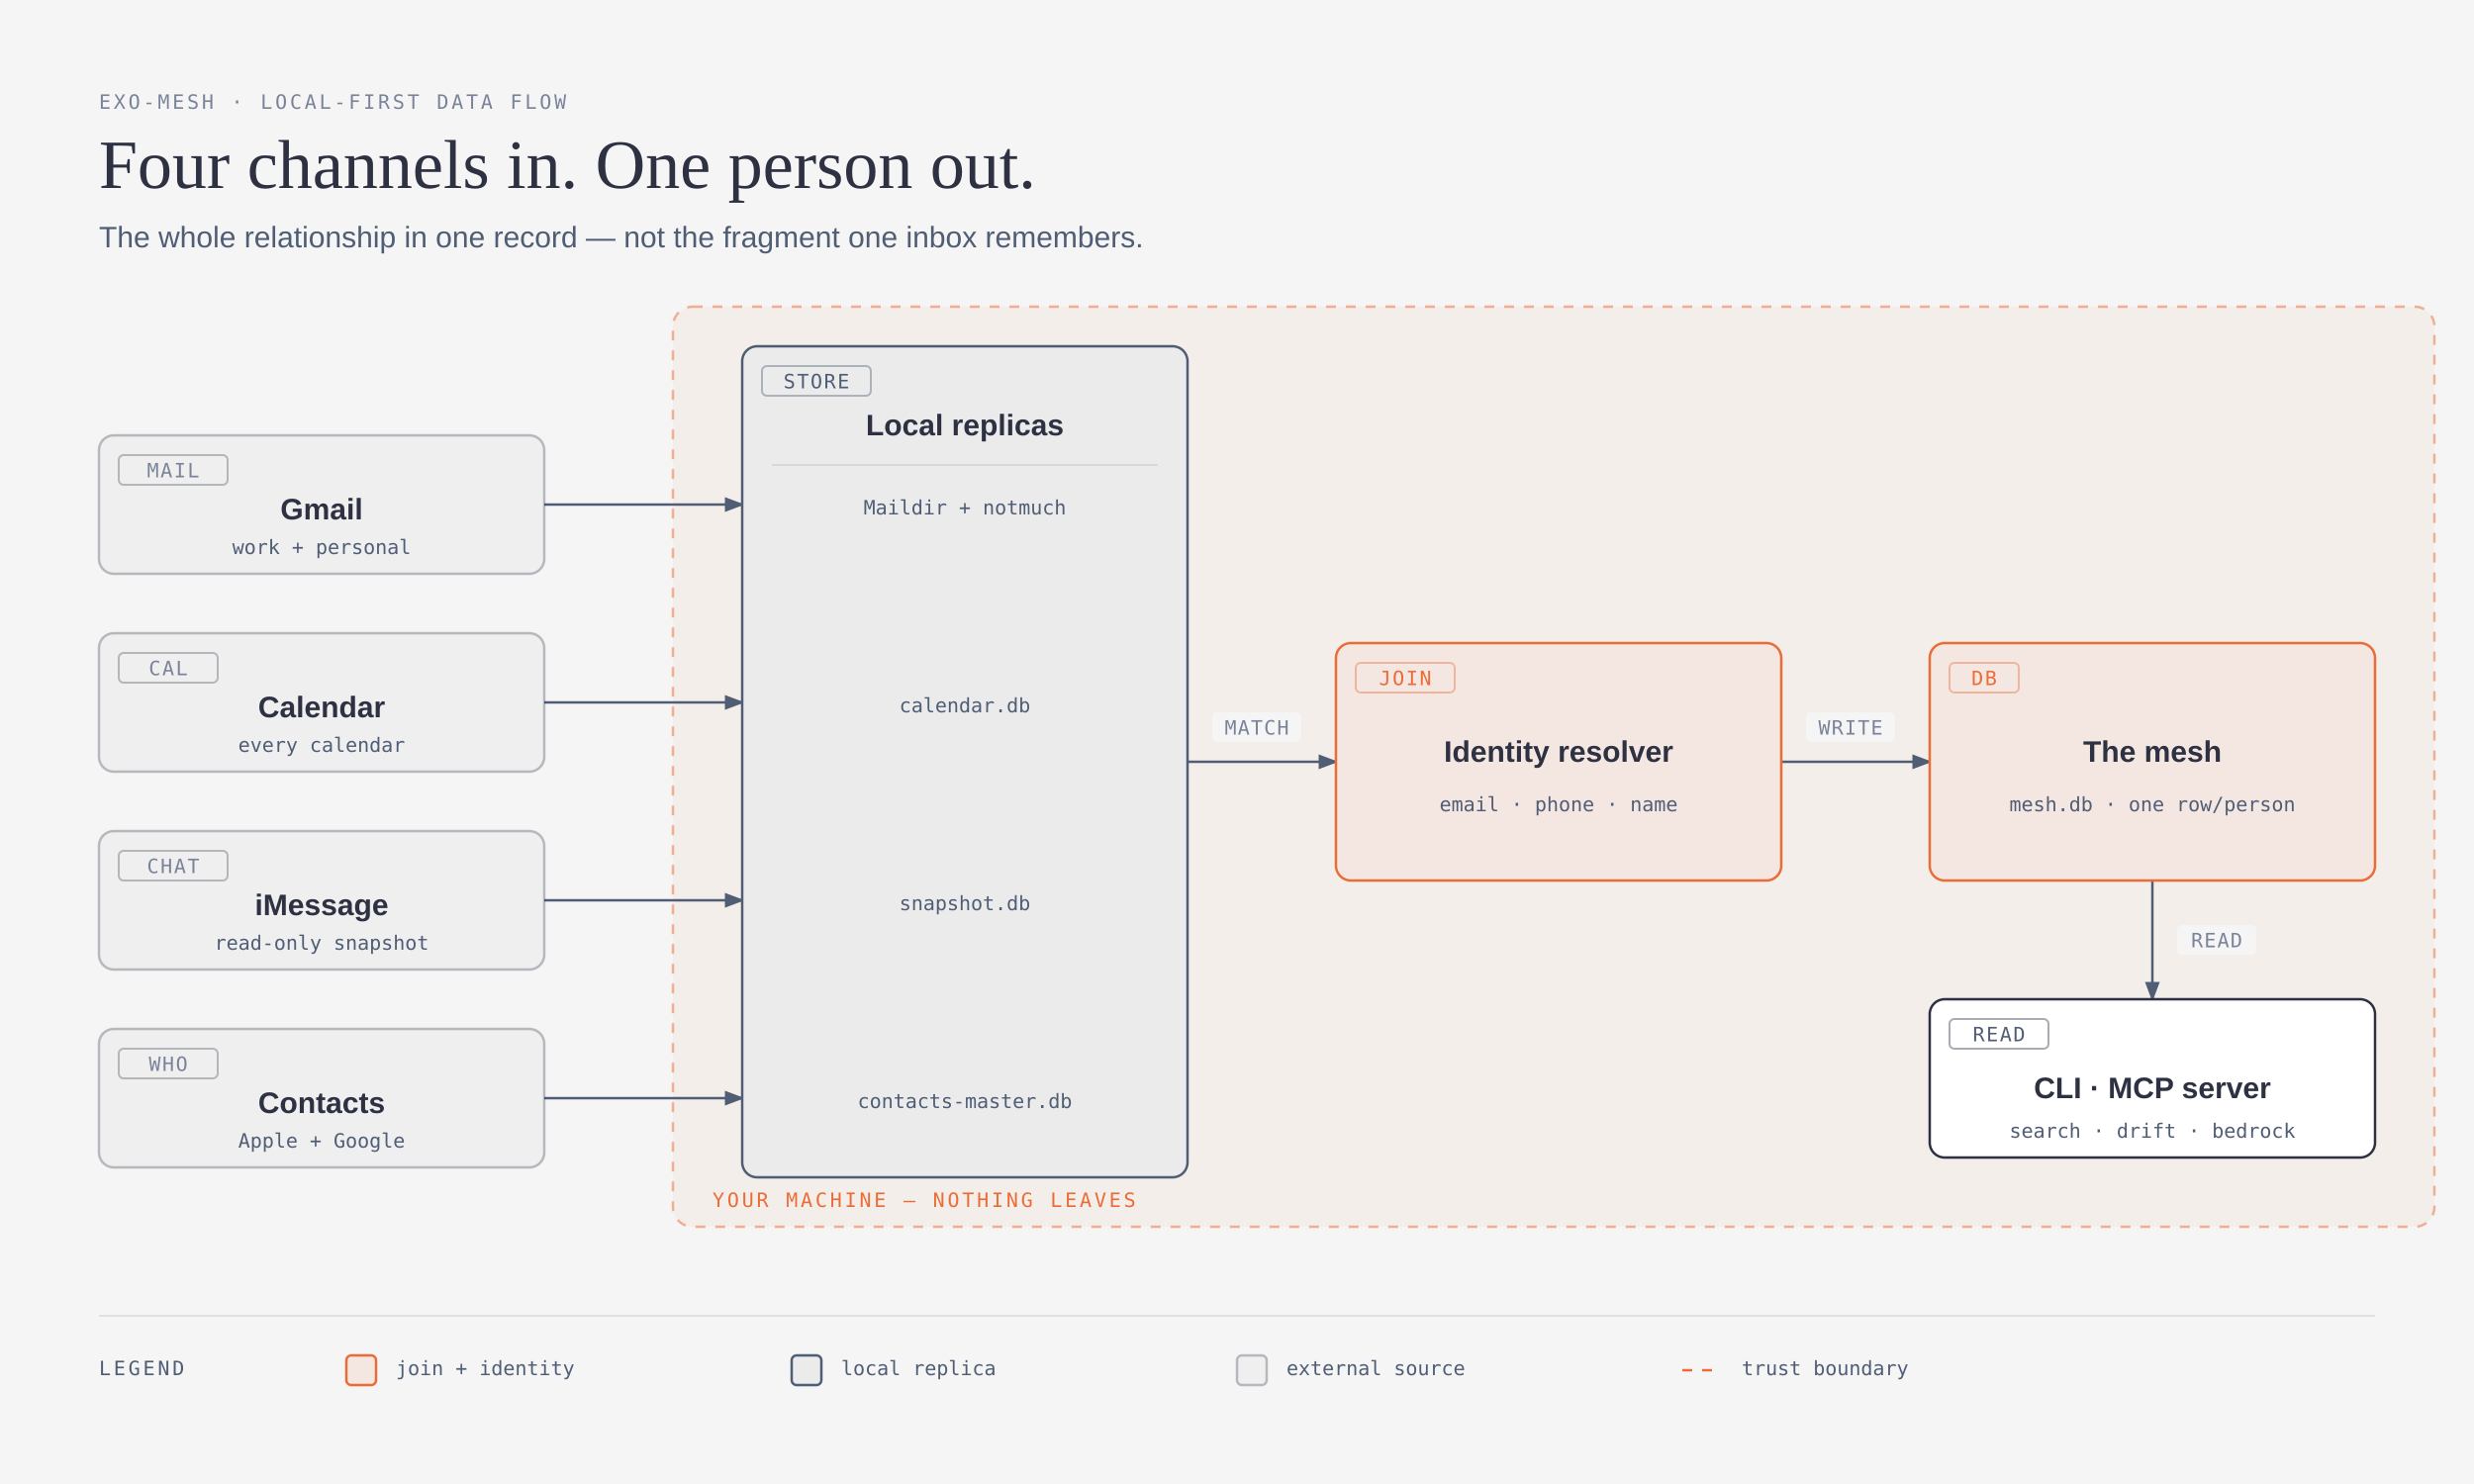
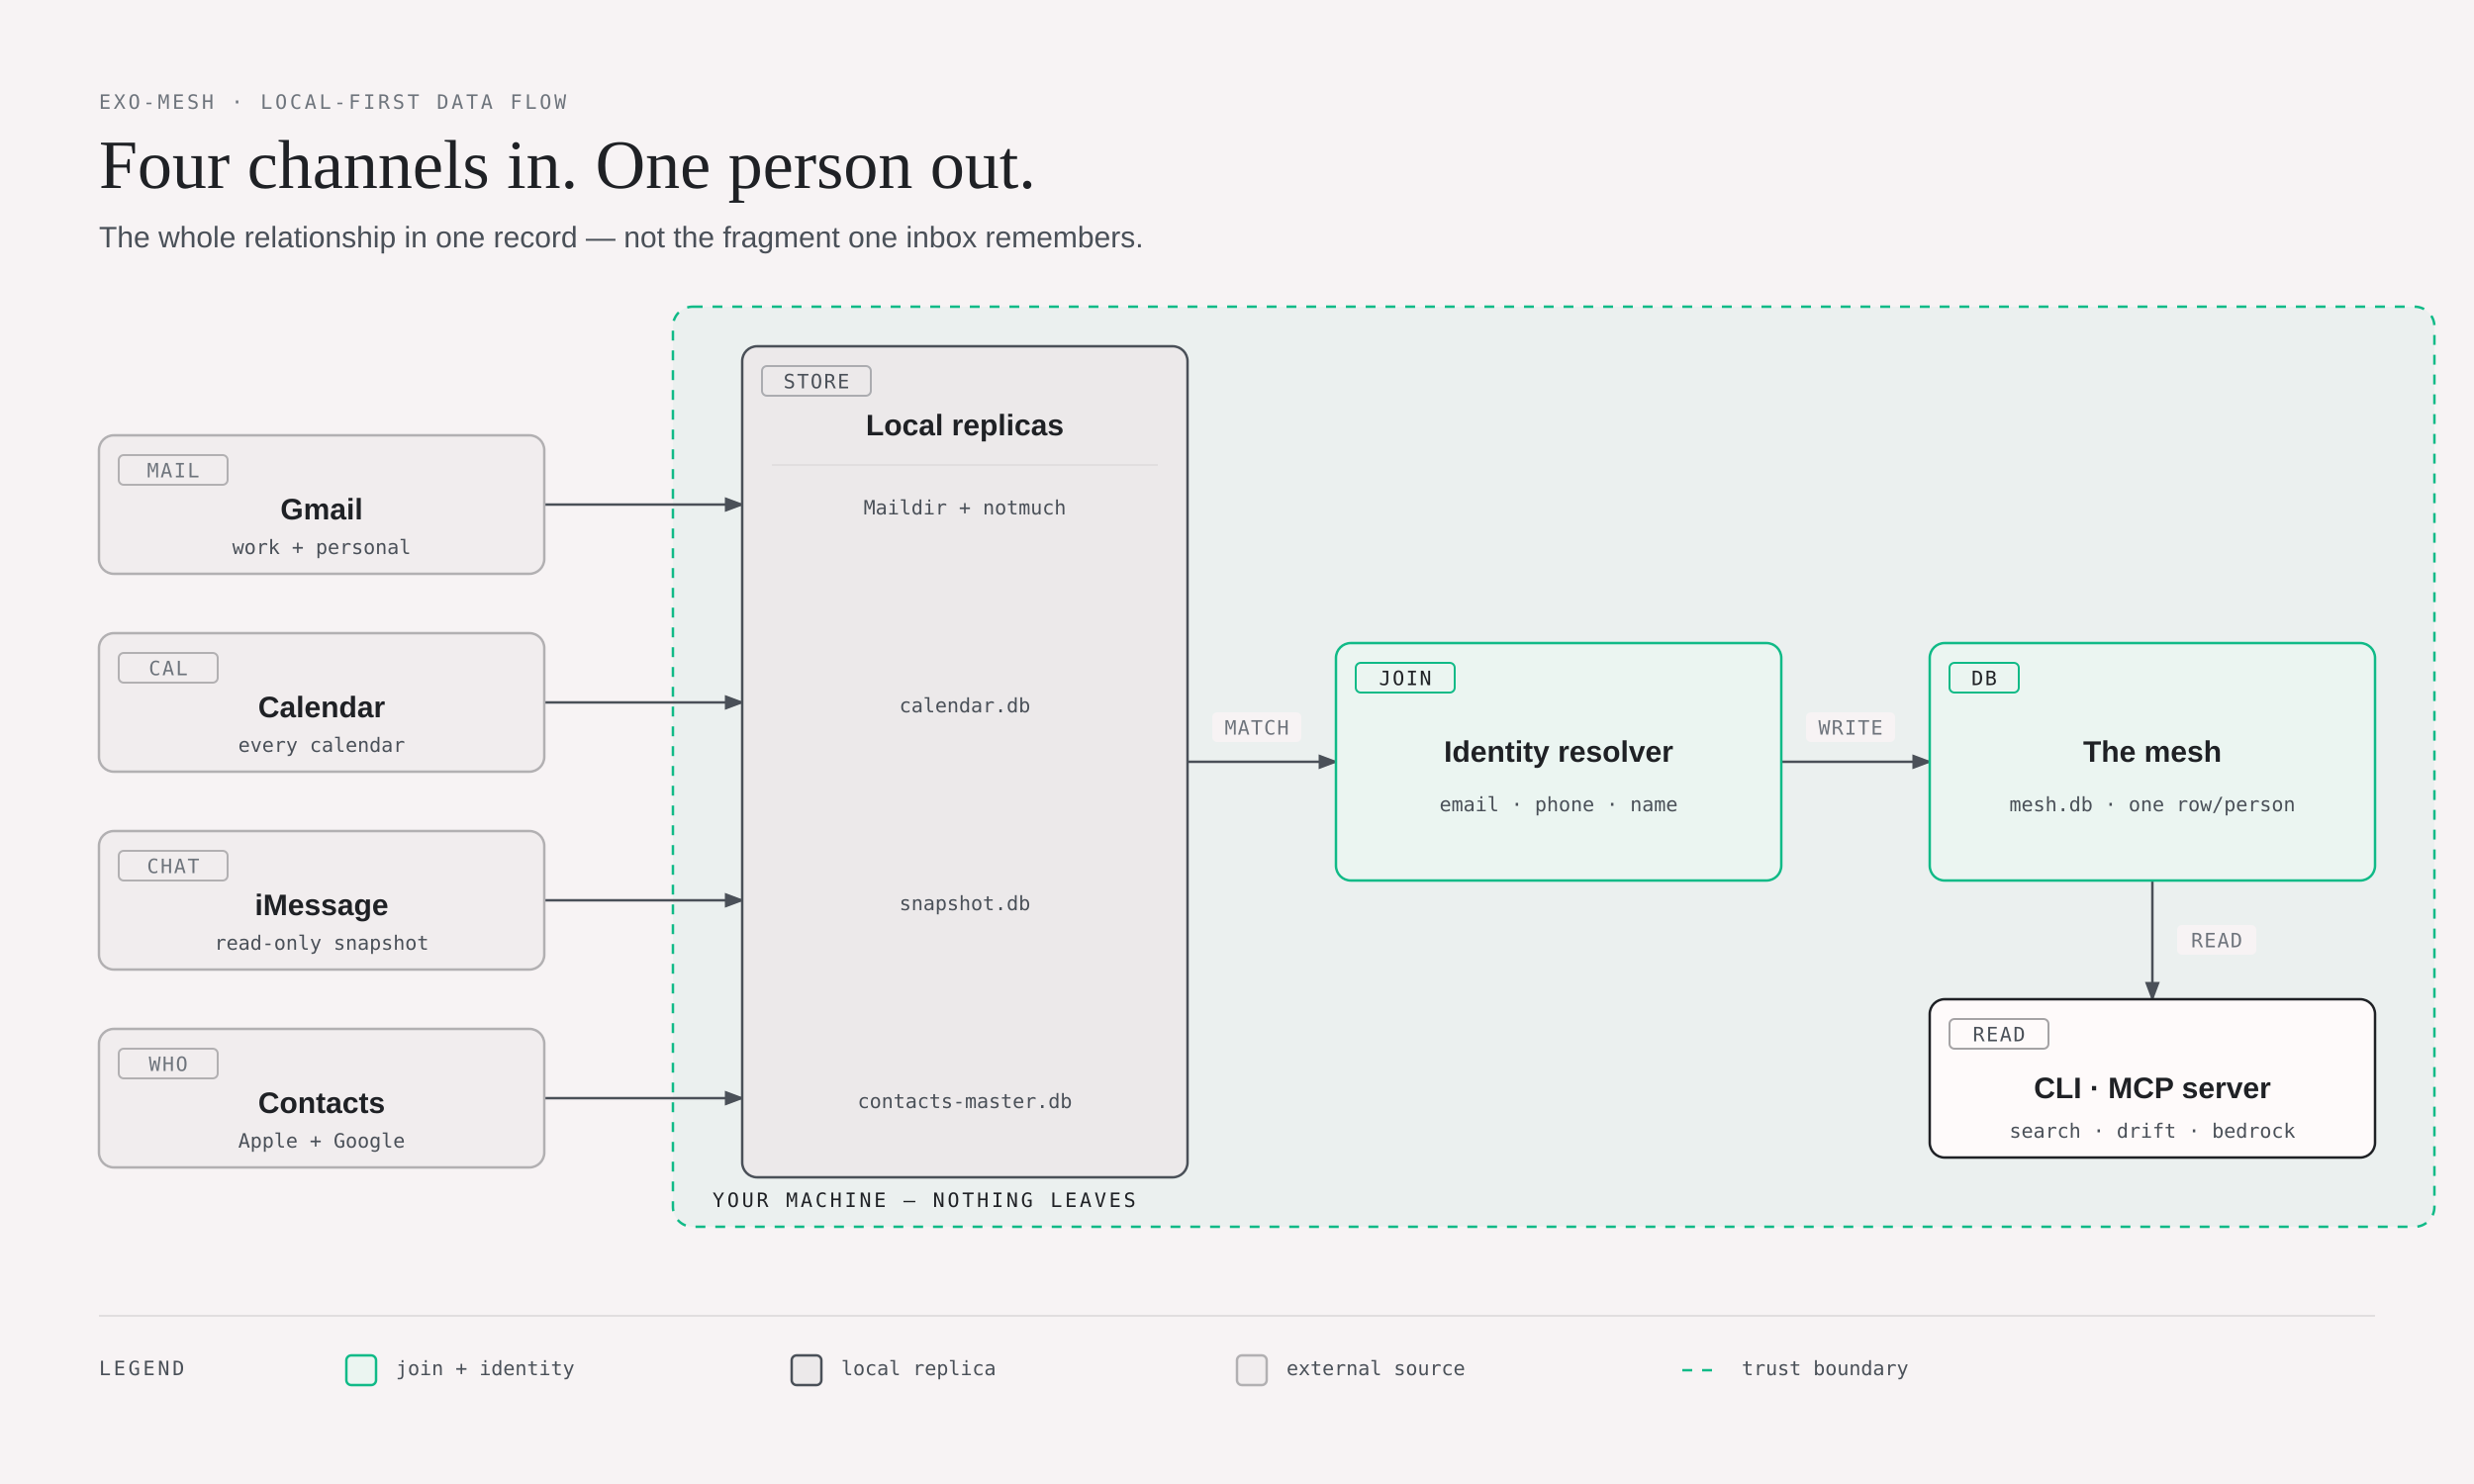
<svg xmlns="http://www.w3.org/2000/svg" viewBox="0 0 1000 600" width="1000" height="600" role="img" aria-labelledby="exo-mesh-title exo-mesh-desc">
  <defs>
    <marker id="arrow" markerWidth="8" markerHeight="6" refX="7" refY="3" orient="auto">
-       <polygon points="0 0, 8 3, 0 6" fill="#4f5d75" />
+       <polygon points="0 0, 8 3, 0 6" fill="#4a5058" />
    </marker>
    <marker id="arrow-accent" markerWidth="8" markerHeight="6" refX="7" refY="3" orient="auto">
-       <polygon points="0 0, 8 3, 0 6" fill="#eb6c36" />
+       <polygon points="0 0, 8 3, 0 6" fill="#10ba87" />
    </marker>
    <marker id="arrow-link" markerWidth="8" markerHeight="6" refX="7" refY="3" orient="auto">
-       <polygon points="0 0, 8 3, 0 6" fill="#2e5aa8" />
+       <polygon points="0 0, 8 3, 0 6" fill="#00b0ff" />
    </marker>
  </defs>
-   <rect width="100%" height="100%" fill="#f5f5f5" />
-   <text x="40" y="44" fill="#7a8399" font-size="8" font-family="'Geist Mono', ui-monospace, 'SF Mono', Menlo, monospace" letter-spacing="0.14em">EXO-MESH · LOCAL-FIRST DATA FLOW</text>
-   <text x="40" y="76" fill="#2d3142" font-size="28" font-family="'Instrument Serif', Georgia, 'Times New Roman', serif">Four channels in. One person out.</text>
-   <text x="40" y="100" fill="#4f5d75" font-size="12" font-family="'Geist', -apple-system, 'Helvetica Neue', Arial, sans-serif">The whole relationship in one record — not the fragment one inbox remembers.</text>
-   <rect x="272" y="124" width="712" height="372" rx="8" fill="rgba(235,108,54,0.05)" stroke="rgba(235,108,54,0.50)" stroke-width="1" stroke-dasharray="4,4" />
-   <text x="288" y="488" fill="#eb6c36" font-size="8" font-family="'Geist Mono', ui-monospace, 'SF Mono', Menlo, monospace" letter-spacing="0.14em">YOUR MACHINE — NOTHING LEAVES</text>
-   <line x1="220" y1="204" x2="300" y2="204" stroke="#4f5d75" stroke-width="1" marker-end="url(#arrow)" />
-   <line x1="220" y1="284" x2="300" y2="284" stroke="#4f5d75" stroke-width="1" marker-end="url(#arrow)" />
-   <line x1="220" y1="364" x2="300" y2="364" stroke="#4f5d75" stroke-width="1" marker-end="url(#arrow)" />
-   <line x1="220" y1="444" x2="300" y2="444" stroke="#4f5d75" stroke-width="1" marker-end="url(#arrow)" />
-   <line x1="480" y1="308" x2="540" y2="308" stroke="#4f5d75" stroke-width="1" marker-end="url(#arrow)" />
-   <rect x="490" y="288" width="36" height="12" rx="2" fill="#f5f5f5" />
-   <text x="508" y="297" fill="#7a8399" font-size="8" font-family="'Geist Mono', ui-monospace, 'SF Mono', Menlo, monospace" text-anchor="middle" letter-spacing="0.06em">MATCH</text>
-   <line x1="720" y1="308" x2="780" y2="308" stroke="#4f5d75" stroke-width="1" marker-end="url(#arrow)" />
-   <rect x="730" y="288" width="36" height="12" rx="2" fill="#f5f5f5" />
-   <text x="748" y="297" fill="#7a8399" font-size="8" font-family="'Geist Mono', ui-monospace, 'SF Mono', Menlo, monospace" text-anchor="middle" letter-spacing="0.06em">WRITE</text>
-   <line x1="870" y1="356" x2="870" y2="404" stroke="#4f5d75" stroke-width="1" marker-end="url(#arrow)" />
-   <rect x="880" y="374" width="32" height="12" rx="2" fill="#f5f5f5" />
-   <text x="896" y="383" fill="#7a8399" font-size="8" font-family="'Geist Mono', ui-monospace, 'SF Mono', Menlo, monospace" text-anchor="middle" letter-spacing="0.06em">READ</text>
-   <rect x="40" y="176" width="180" height="56" rx="6" fill="#f5f5f5" />
-   <rect x="40" y="176" width="180" height="56" rx="6" fill="rgba(45,49,66,0.03)" stroke="rgba(45,49,66,0.30)" stroke-width="1" />
-   <rect x="48" y="184" width="44" height="12" rx="2" fill="transparent" stroke="rgba(45,49,66,0.30)" stroke-width="0.8" />
-   <text x="70" y="193" fill="#7a8399" font-size="8" font-family="'Geist Mono', ui-monospace, 'SF Mono', Menlo, monospace" text-anchor="middle" letter-spacing="0.08em">MAIL</text>
-   <text x="130" y="210" fill="#2d3142" font-size="12" font-weight="600" font-family="'Geist', -apple-system, 'Helvetica Neue', Arial, sans-serif" text-anchor="middle">Gmail</text>
-   <text x="130" y="224" fill="#4f5d75" font-size="8" font-family="'Geist Mono', ui-monospace, 'SF Mono', Menlo, monospace" text-anchor="middle">work + personal</text>
-   <rect x="40" y="256" width="180" height="56" rx="6" fill="#f5f5f5" />
-   <rect x="40" y="256" width="180" height="56" rx="6" fill="rgba(45,49,66,0.03)" stroke="rgba(45,49,66,0.30)" stroke-width="1" />
-   <rect x="48" y="264" width="40" height="12" rx="2" fill="transparent" stroke="rgba(45,49,66,0.30)" stroke-width="0.8" />
-   <text x="68" y="273" fill="#7a8399" font-size="8" font-family="'Geist Mono', ui-monospace, 'SF Mono', Menlo, monospace" text-anchor="middle" letter-spacing="0.08em">CAL</text>
-   <text x="130" y="290" fill="#2d3142" font-size="12" font-weight="600" font-family="'Geist', -apple-system, 'Helvetica Neue', Arial, sans-serif" text-anchor="middle">Calendar</text>
-   <text x="130" y="304" fill="#4f5d75" font-size="8" font-family="'Geist Mono', ui-monospace, 'SF Mono', Menlo, monospace" text-anchor="middle">every calendar</text>
-   <rect x="40" y="336" width="180" height="56" rx="6" fill="#f5f5f5" />
-   <rect x="40" y="336" width="180" height="56" rx="6" fill="rgba(45,49,66,0.03)" stroke="rgba(45,49,66,0.30)" stroke-width="1" />
-   <rect x="48" y="344" width="44" height="12" rx="2" fill="transparent" stroke="rgba(45,49,66,0.30)" stroke-width="0.8" />
-   <text x="70" y="353" fill="#7a8399" font-size="8" font-family="'Geist Mono', ui-monospace, 'SF Mono', Menlo, monospace" text-anchor="middle" letter-spacing="0.08em">CHAT</text>
-   <text x="130" y="370" fill="#2d3142" font-size="12" font-weight="600" font-family="'Geist', -apple-system, 'Helvetica Neue', Arial, sans-serif" text-anchor="middle">iMessage</text>
-   <text x="130" y="384" fill="#4f5d75" font-size="8" font-family="'Geist Mono', ui-monospace, 'SF Mono', Menlo, monospace" text-anchor="middle">read-only snapshot</text>
-   <rect x="40" y="416" width="180" height="56" rx="6" fill="#f5f5f5" />
-   <rect x="40" y="416" width="180" height="56" rx="6" fill="rgba(45,49,66,0.03)" stroke="rgba(45,49,66,0.30)" stroke-width="1" />
-   <rect x="48" y="424" width="40" height="12" rx="2" fill="transparent" stroke="rgba(45,49,66,0.30)" stroke-width="0.8" />
-   <text x="68" y="433" fill="#7a8399" font-size="8" font-family="'Geist Mono', ui-monospace, 'SF Mono', Menlo, monospace" text-anchor="middle" letter-spacing="0.08em">WHO</text>
-   <text x="130" y="450" fill="#2d3142" font-size="12" font-weight="600" font-family="'Geist', -apple-system, 'Helvetica Neue', Arial, sans-serif" text-anchor="middle">Contacts</text>
-   <text x="130" y="464" fill="#4f5d75" font-size="8" font-family="'Geist Mono', ui-monospace, 'SF Mono', Menlo, monospace" text-anchor="middle">Apple + Google</text>
-   <rect x="300" y="140" width="180" height="336" rx="6" fill="#f5f5f5" />
-   <rect x="300" y="140" width="180" height="336" rx="6" fill="rgba(45,49,66,0.05)" stroke="#4f5d75" stroke-width="1" />
-   <rect x="308" y="148" width="44" height="12" rx="2" fill="transparent" stroke="rgba(79,93,117,0.40)" stroke-width="0.8" />
-   <text x="330" y="157" fill="#4f5d75" font-size="8" font-family="'Geist Mono', ui-monospace, 'SF Mono', Menlo, monospace" text-anchor="middle" letter-spacing="0.08em">STORE</text>
-   <text x="390" y="176" fill="#2d3142" font-size="12" font-weight="600" font-family="'Geist', -apple-system, 'Helvetica Neue', Arial, sans-serif" text-anchor="middle">Local replicas</text>
-   <line x1="312" y1="188" x2="468" y2="188" stroke="rgba(45,49,66,0.10)" stroke-width="0.8" />
-   <text x="390" y="208" fill="#4f5d75" font-size="8" font-family="'Geist Mono', ui-monospace, 'SF Mono', Menlo, monospace" text-anchor="middle">Maildir + notmuch</text>
-   <text x="390" y="288" fill="#4f5d75" font-size="8" font-family="'Geist Mono', ui-monospace, 'SF Mono', Menlo, monospace" text-anchor="middle">calendar.db</text>
-   <text x="390" y="368" fill="#4f5d75" font-size="8" font-family="'Geist Mono', ui-monospace, 'SF Mono', Menlo, monospace" text-anchor="middle">snapshot.db</text>
-   <text x="390" y="448" fill="#4f5d75" font-size="8" font-family="'Geist Mono', ui-monospace, 'SF Mono', Menlo, monospace" text-anchor="middle">contacts-master.db</text>
-   <rect x="540" y="260" width="180" height="96" rx="6" fill="#f5f5f5" />
-   <rect x="540" y="260" width="180" height="96" rx="6" fill="rgba(235,108,54,0.10)" stroke="#eb6c36" stroke-width="1" />
-   <rect x="548" y="268" width="40" height="12" rx="2" fill="transparent" stroke="rgba(235,108,54,0.40)" stroke-width="0.8" />
-   <text x="568" y="277" fill="#eb6c36" font-size="8" font-family="'Geist Mono', ui-monospace, 'SF Mono', Menlo, monospace" text-anchor="middle" letter-spacing="0.08em">JOIN</text>
-   <text x="630" y="308" fill="#2d3142" font-size="12" font-weight="600" font-family="'Geist', -apple-system, 'Helvetica Neue', Arial, sans-serif" text-anchor="middle">Identity resolver</text>
-   <text x="630" y="328" fill="#4f5d75" font-size="8" font-family="'Geist Mono', ui-monospace, 'SF Mono', Menlo, monospace" text-anchor="middle">email · phone · name</text>
-   <rect x="780" y="260" width="180" height="96" rx="6" fill="#f5f5f5" />
-   <rect x="780" y="260" width="180" height="96" rx="6" fill="rgba(235,108,54,0.10)" stroke="#eb6c36" stroke-width="1" />
-   <rect x="788" y="268" width="28" height="12" rx="2" fill="transparent" stroke="rgba(235,108,54,0.40)" stroke-width="0.8" />
-   <text x="802" y="277" fill="#eb6c36" font-size="8" font-family="'Geist Mono', ui-monospace, 'SF Mono', Menlo, monospace" text-anchor="middle" letter-spacing="0.08em">DB</text>
-   <text x="870" y="308" fill="#2d3142" font-size="12" font-weight="600" font-family="'Geist', -apple-system, 'Helvetica Neue', Arial, sans-serif" text-anchor="middle">The mesh</text>
-   <text x="870" y="328" fill="#4f5d75" font-size="8" font-family="'Geist Mono', ui-monospace, 'SF Mono', Menlo, monospace" text-anchor="middle">mesh.db · one row/person</text>
-   <rect x="780" y="404" width="180" height="64" rx="6" fill="#f5f5f5" />
-   <rect x="780" y="404" width="180" height="64" rx="6" fill="#ffffff" stroke="#2d3142" stroke-width="1" />
-   <rect x="788" y="412" width="40" height="12" rx="2" fill="transparent" stroke="rgba(45,49,66,0.40)" stroke-width="0.8" />
-   <text x="808" y="421" fill="#4f5d75" font-size="8" font-family="'Geist Mono', ui-monospace, 'SF Mono', Menlo, monospace" text-anchor="middle" letter-spacing="0.08em">READ</text>
-   <text x="870" y="444" fill="#2d3142" font-size="12" font-weight="600" font-family="'Geist', -apple-system, 'Helvetica Neue', Arial, sans-serif" text-anchor="middle">CLI · MCP server</text>
-   <text x="870" y="460" fill="#4f5d75" font-size="8" font-family="'Geist Mono', ui-monospace, 'SF Mono', Menlo, monospace" text-anchor="middle">search · drift · bedrock</text>
-   <line x1="40" y1="532" x2="960" y2="532" stroke="rgba(45,49,66,0.10)" stroke-width="0.8" />
-   <text x="40" y="556" fill="#4f5d75" font-size="8" font-family="'Geist Mono', ui-monospace, 'SF Mono', Menlo, monospace" letter-spacing="0.14em">LEGEND</text>
-   <rect x="140" y="548" width="12" height="12" rx="2" fill="rgba(235,108,54,0.10)" stroke="#eb6c36" stroke-width="1" />
-   <text x="160" y="556" fill="#4f5d75" font-size="8" font-family="'Geist Mono', ui-monospace, 'SF Mono', Menlo, monospace">join + identity</text>
-   <rect x="320" y="548" width="12" height="12" rx="2" fill="rgba(45,49,66,0.05)" stroke="#4f5d75" stroke-width="1" />
-   <text x="340" y="556" fill="#4f5d75" font-size="8" font-family="'Geist Mono', ui-monospace, 'SF Mono', Menlo, monospace">local replica</text>
-   <rect x="500" y="548" width="12" height="12" rx="2" fill="rgba(45,49,66,0.03)" stroke="rgba(45,49,66,0.30)" stroke-width="1" />
-   <text x="520" y="556" fill="#4f5d75" font-size="8" font-family="'Geist Mono', ui-monospace, 'SF Mono', Menlo, monospace">external source</text>
-   <line x1="680" y1="554" x2="696" y2="554" stroke="#eb6c36" stroke-width="1" stroke-dasharray="4,4" />
-   <text x="704" y="556" fill="#4f5d75" font-size="8" font-family="'Geist Mono', ui-monospace, 'SF Mono', Menlo, monospace">trust boundary</text>
+   <rect width="100%" height="100%" fill="#f7f3f4" />
+   <text x="40" y="44" fill="#6e747c" font-size="8" font-family="'Geist Mono', ui-monospace, 'SF Mono', Menlo, monospace" letter-spacing="0.14em">EXO-MESH · LOCAL-FIRST DATA FLOW</text>
+   <text x="40" y="76" fill="#1f2125" font-size="28" font-family="'Instrument Serif', Georgia, 'Times New Roman', serif">Four channels in. One person out.</text>
+   <text x="40" y="100" fill="#4a5058" font-size="12" font-family="'Geist', -apple-system, 'Helvetica Neue', Arial, sans-serif">The whole relationship in one record — not the fragment one inbox remembers.</text>
+   <rect x="272" y="124" width="712" height="372" rx="8" fill="#ebf0ef" stroke="#10ba87" stroke-width="1" stroke-dasharray="4,4" />
+   <text x="288" y="488" fill="#1f2125" font-size="8" font-family="'Geist Mono', ui-monospace, 'SF Mono', Menlo, monospace" letter-spacing="0.14em">YOUR MACHINE — NOTHING LEAVES</text>
+   <line x1="220" y1="204" x2="300" y2="204" stroke="#4a5058" stroke-width="1" marker-end="url(#arrow)" />
+   <line x1="220" y1="284" x2="300" y2="284" stroke="#4a5058" stroke-width="1" marker-end="url(#arrow)" />
+   <line x1="220" y1="364" x2="300" y2="364" stroke="#4a5058" stroke-width="1" marker-end="url(#arrow)" />
+   <line x1="220" y1="444" x2="300" y2="444" stroke="#4a5058" stroke-width="1" marker-end="url(#arrow)" />
+   <line x1="480" y1="308" x2="540" y2="308" stroke="#4a5058" stroke-width="1" marker-end="url(#arrow)" />
+   <rect x="490" y="288" width="36" height="12" rx="2" fill="#f7f3f4" />
+   <text x="508" y="297" fill="#6e747c" font-size="8" font-family="'Geist Mono', ui-monospace, 'SF Mono', Menlo, monospace" text-anchor="middle" letter-spacing="0.06em">MATCH</text>
+   <line x1="720" y1="308" x2="780" y2="308" stroke="#4a5058" stroke-width="1" marker-end="url(#arrow)" />
+   <rect x="730" y="288" width="36" height="12" rx="2" fill="#f7f3f4" />
+   <text x="748" y="297" fill="#6e747c" font-size="8" font-family="'Geist Mono', ui-monospace, 'SF Mono', Menlo, monospace" text-anchor="middle" letter-spacing="0.06em">WRITE</text>
+   <line x1="870" y1="356" x2="870" y2="404" stroke="#4a5058" stroke-width="1" marker-end="url(#arrow)" />
+   <rect x="880" y="374" width="32" height="12" rx="2" fill="#f7f3f4" />
+   <text x="896" y="383" fill="#6e747c" font-size="8" font-family="'Geist Mono', ui-monospace, 'SF Mono', Menlo, monospace" text-anchor="middle" letter-spacing="0.06em">READ</text>
+   <rect x="40" y="176" width="180" height="56" rx="6" fill="#f7f3f4" />
+   <rect x="40" y="176" width="180" height="56" rx="6" fill="#f1edee" stroke="#b2b0b2" stroke-width="1" />
+   <rect x="48" y="184" width="44" height="12" rx="2" fill="transparent" stroke="#b2b0b2" stroke-width="0.8" />
+   <text x="70" y="193" fill="#6e747c" font-size="8" font-family="'Geist Mono', ui-monospace, 'SF Mono', Menlo, monospace" text-anchor="middle" letter-spacing="0.08em">MAIL</text>
+   <text x="130" y="210" fill="#1f2125" font-size="12" font-weight="600" font-family="'Geist', -apple-system, 'Helvetica Neue', Arial, sans-serif" text-anchor="middle">Gmail</text>
+   <text x="130" y="224" fill="#4a5058" font-size="8" font-family="'Geist Mono', ui-monospace, 'SF Mono', Menlo, monospace" text-anchor="middle">work + personal</text>
+   <rect x="40" y="256" width="180" height="56" rx="6" fill="#f7f3f4" />
+   <rect x="40" y="256" width="180" height="56" rx="6" fill="#f1edee" stroke="#b2b0b2" stroke-width="1" />
+   <rect x="48" y="264" width="40" height="12" rx="2" fill="transparent" stroke="#b2b0b2" stroke-width="0.8" />
+   <text x="68" y="273" fill="#6e747c" font-size="8" font-family="'Geist Mono', ui-monospace, 'SF Mono', Menlo, monospace" text-anchor="middle" letter-spacing="0.08em">CAL</text>
+   <text x="130" y="290" fill="#1f2125" font-size="12" font-weight="600" font-family="'Geist', -apple-system, 'Helvetica Neue', Arial, sans-serif" text-anchor="middle">Calendar</text>
+   <text x="130" y="304" fill="#4a5058" font-size="8" font-family="'Geist Mono', ui-monospace, 'SF Mono', Menlo, monospace" text-anchor="middle">every calendar</text>
+   <rect x="40" y="336" width="180" height="56" rx="6" fill="#f7f3f4" />
+   <rect x="40" y="336" width="180" height="56" rx="6" fill="#f1edee" stroke="#b2b0b2" stroke-width="1" />
+   <rect x="48" y="344" width="44" height="12" rx="2" fill="transparent" stroke="#b2b0b2" stroke-width="0.8" />
+   <text x="70" y="353" fill="#6e747c" font-size="8" font-family="'Geist Mono', ui-monospace, 'SF Mono', Menlo, monospace" text-anchor="middle" letter-spacing="0.08em">CHAT</text>
+   <text x="130" y="370" fill="#1f2125" font-size="12" font-weight="600" font-family="'Geist', -apple-system, 'Helvetica Neue', Arial, sans-serif" text-anchor="middle">iMessage</text>
+   <text x="130" y="384" fill="#4a5058" font-size="8" font-family="'Geist Mono', ui-monospace, 'SF Mono', Menlo, monospace" text-anchor="middle">read-only snapshot</text>
+   <rect x="40" y="416" width="180" height="56" rx="6" fill="#f7f3f4" />
+   <rect x="40" y="416" width="180" height="56" rx="6" fill="#f1edee" stroke="#b2b0b2" stroke-width="1" />
+   <rect x="48" y="424" width="40" height="12" rx="2" fill="transparent" stroke="#b2b0b2" stroke-width="0.8" />
+   <text x="68" y="433" fill="#6e747c" font-size="8" font-family="'Geist Mono', ui-monospace, 'SF Mono', Menlo, monospace" text-anchor="middle" letter-spacing="0.08em">WHO</text>
+   <text x="130" y="450" fill="#1f2125" font-size="12" font-weight="600" font-family="'Geist', -apple-system, 'Helvetica Neue', Arial, sans-serif" text-anchor="middle">Contacts</text>
+   <text x="130" y="464" fill="#4a5058" font-size="8" font-family="'Geist Mono', ui-monospace, 'SF Mono', Menlo, monospace" text-anchor="middle">Apple + Google</text>
+   <rect x="300" y="140" width="180" height="336" rx="6" fill="#f7f3f4" />
+   <rect x="300" y="140" width="180" height="336" rx="6" fill="#ece9ea" stroke="#4a5058" stroke-width="1" />
+   <rect x="308" y="148" width="44" height="12" rx="2" fill="transparent" stroke="#abacb0" stroke-width="0.8" />
+   <text x="330" y="157" fill="#4a5058" font-size="8" font-family="'Geist Mono', ui-monospace, 'SF Mono', Menlo, monospace" text-anchor="middle" letter-spacing="0.08em">STORE</text>
+   <text x="390" y="176" fill="#1f2125" font-size="12" font-weight="600" font-family="'Geist', -apple-system, 'Helvetica Neue', Arial, sans-serif" text-anchor="middle">Local replicas</text>
+   <line x1="312" y1="188" x2="468" y2="188" stroke="#e1dedf" stroke-width="0.8" />
+   <text x="390" y="208" fill="#4a5058" font-size="8" font-family="'Geist Mono', ui-monospace, 'SF Mono', Menlo, monospace" text-anchor="middle">Maildir + notmuch</text>
+   <text x="390" y="288" fill="#4a5058" font-size="8" font-family="'Geist Mono', ui-monospace, 'SF Mono', Menlo, monospace" text-anchor="middle">calendar.db</text>
+   <text x="390" y="368" fill="#4a5058" font-size="8" font-family="'Geist Mono', ui-monospace, 'SF Mono', Menlo, monospace" text-anchor="middle">snapshot.db</text>
+   <text x="390" y="448" fill="#4a5058" font-size="8" font-family="'Geist Mono', ui-monospace, 'SF Mono', Menlo, monospace" text-anchor="middle">contacts-master.db</text>
+   <rect x="540" y="260" width="180" height="96" rx="6" fill="#f7f3f4" />
+   <rect x="540" y="260" width="180" height="96" rx="6" fill="#ebf5f1" stroke="#10ba87" stroke-width="1" />
+   <rect x="548" y="268" width="40" height="12" rx="2" fill="transparent" stroke="#10ba87" stroke-width="0.8" />
+   <text x="568" y="277" fill="#1f2125" font-size="8" font-family="'Geist Mono', ui-monospace, 'SF Mono', Menlo, monospace" text-anchor="middle" letter-spacing="0.08em">JOIN</text>
+   <text x="630" y="308" fill="#1f2125" font-size="12" font-weight="600" font-family="'Geist', -apple-system, 'Helvetica Neue', Arial, sans-serif" text-anchor="middle">Identity resolver</text>
+   <text x="630" y="328" fill="#4a5058" font-size="8" font-family="'Geist Mono', ui-monospace, 'SF Mono', Menlo, monospace" text-anchor="middle">email · phone · name</text>
+   <rect x="780" y="260" width="180" height="96" rx="6" fill="#f7f3f4" />
+   <rect x="780" y="260" width="180" height="96" rx="6" fill="#ebf5f1" stroke="#10ba87" stroke-width="1" />
+   <rect x="788" y="268" width="28" height="12" rx="2" fill="transparent" stroke="#10ba87" stroke-width="0.8" />
+   <text x="802" y="277" fill="#1f2125" font-size="8" font-family="'Geist Mono', ui-monospace, 'SF Mono', Menlo, monospace" text-anchor="middle" letter-spacing="0.08em">DB</text>
+   <text x="870" y="308" fill="#1f2125" font-size="12" font-weight="600" font-family="'Geist', -apple-system, 'Helvetica Neue', Arial, sans-serif" text-anchor="middle">The mesh</text>
+   <text x="870" y="328" fill="#4a5058" font-size="8" font-family="'Geist Mono', ui-monospace, 'SF Mono', Menlo, monospace" text-anchor="middle">mesh.db · one row/person</text>
+   <rect x="780" y="404" width="180" height="64" rx="6" fill="#f7f3f4" />
+   <rect x="780" y="404" width="180" height="64" rx="6" fill="#fefafa" stroke="#1f2125" stroke-width="1" />
+   <rect x="788" y="412" width="40" height="12" rx="2" fill="transparent" stroke="#a5a3a5" stroke-width="0.8" />
+   <text x="808" y="421" fill="#4a5058" font-size="8" font-family="'Geist Mono', ui-monospace, 'SF Mono', Menlo, monospace" text-anchor="middle" letter-spacing="0.08em">READ</text>
+   <text x="870" y="444" fill="#1f2125" font-size="12" font-weight="600" font-family="'Geist', -apple-system, 'Helvetica Neue', Arial, sans-serif" text-anchor="middle">CLI · MCP server</text>
+   <text x="870" y="460" fill="#4a5058" font-size="8" font-family="'Geist Mono', ui-monospace, 'SF Mono', Menlo, monospace" text-anchor="middle">search · drift · bedrock</text>
+   <line x1="40" y1="532" x2="960" y2="532" stroke="#e1dedf" stroke-width="0.8" />
+   <text x="40" y="556" fill="#4a5058" font-size="8" font-family="'Geist Mono', ui-monospace, 'SF Mono', Menlo, monospace" letter-spacing="0.14em">LEGEND</text>
+   <rect x="140" y="548" width="12" height="12" rx="2" fill="#ebf5f1" stroke="#10ba87" stroke-width="1" />
+   <text x="160" y="556" fill="#4a5058" font-size="8" font-family="'Geist Mono', ui-monospace, 'SF Mono', Menlo, monospace">join + identity</text>
+   <rect x="320" y="548" width="12" height="12" rx="2" fill="#ece9ea" stroke="#4a5058" stroke-width="1" />
+   <text x="340" y="556" fill="#4a5058" font-size="8" font-family="'Geist Mono', ui-monospace, 'SF Mono', Menlo, monospace">local replica</text>
+   <rect x="500" y="548" width="12" height="12" rx="2" fill="#f1edee" stroke="#b2b0b2" stroke-width="1" />
+   <text x="520" y="556" fill="#4a5058" font-size="8" font-family="'Geist Mono', ui-monospace, 'SF Mono', Menlo, monospace">external source</text>
+   <line x1="680" y1="554" x2="696" y2="554" stroke="#10ba87" stroke-width="1" stroke-dasharray="4,4" />
+   <text x="704" y="556" fill="#4a5058" font-size="8" font-family="'Geist Mono', ui-monospace, 'SF Mono', Menlo, monospace">trust boundary</text>
</svg>
